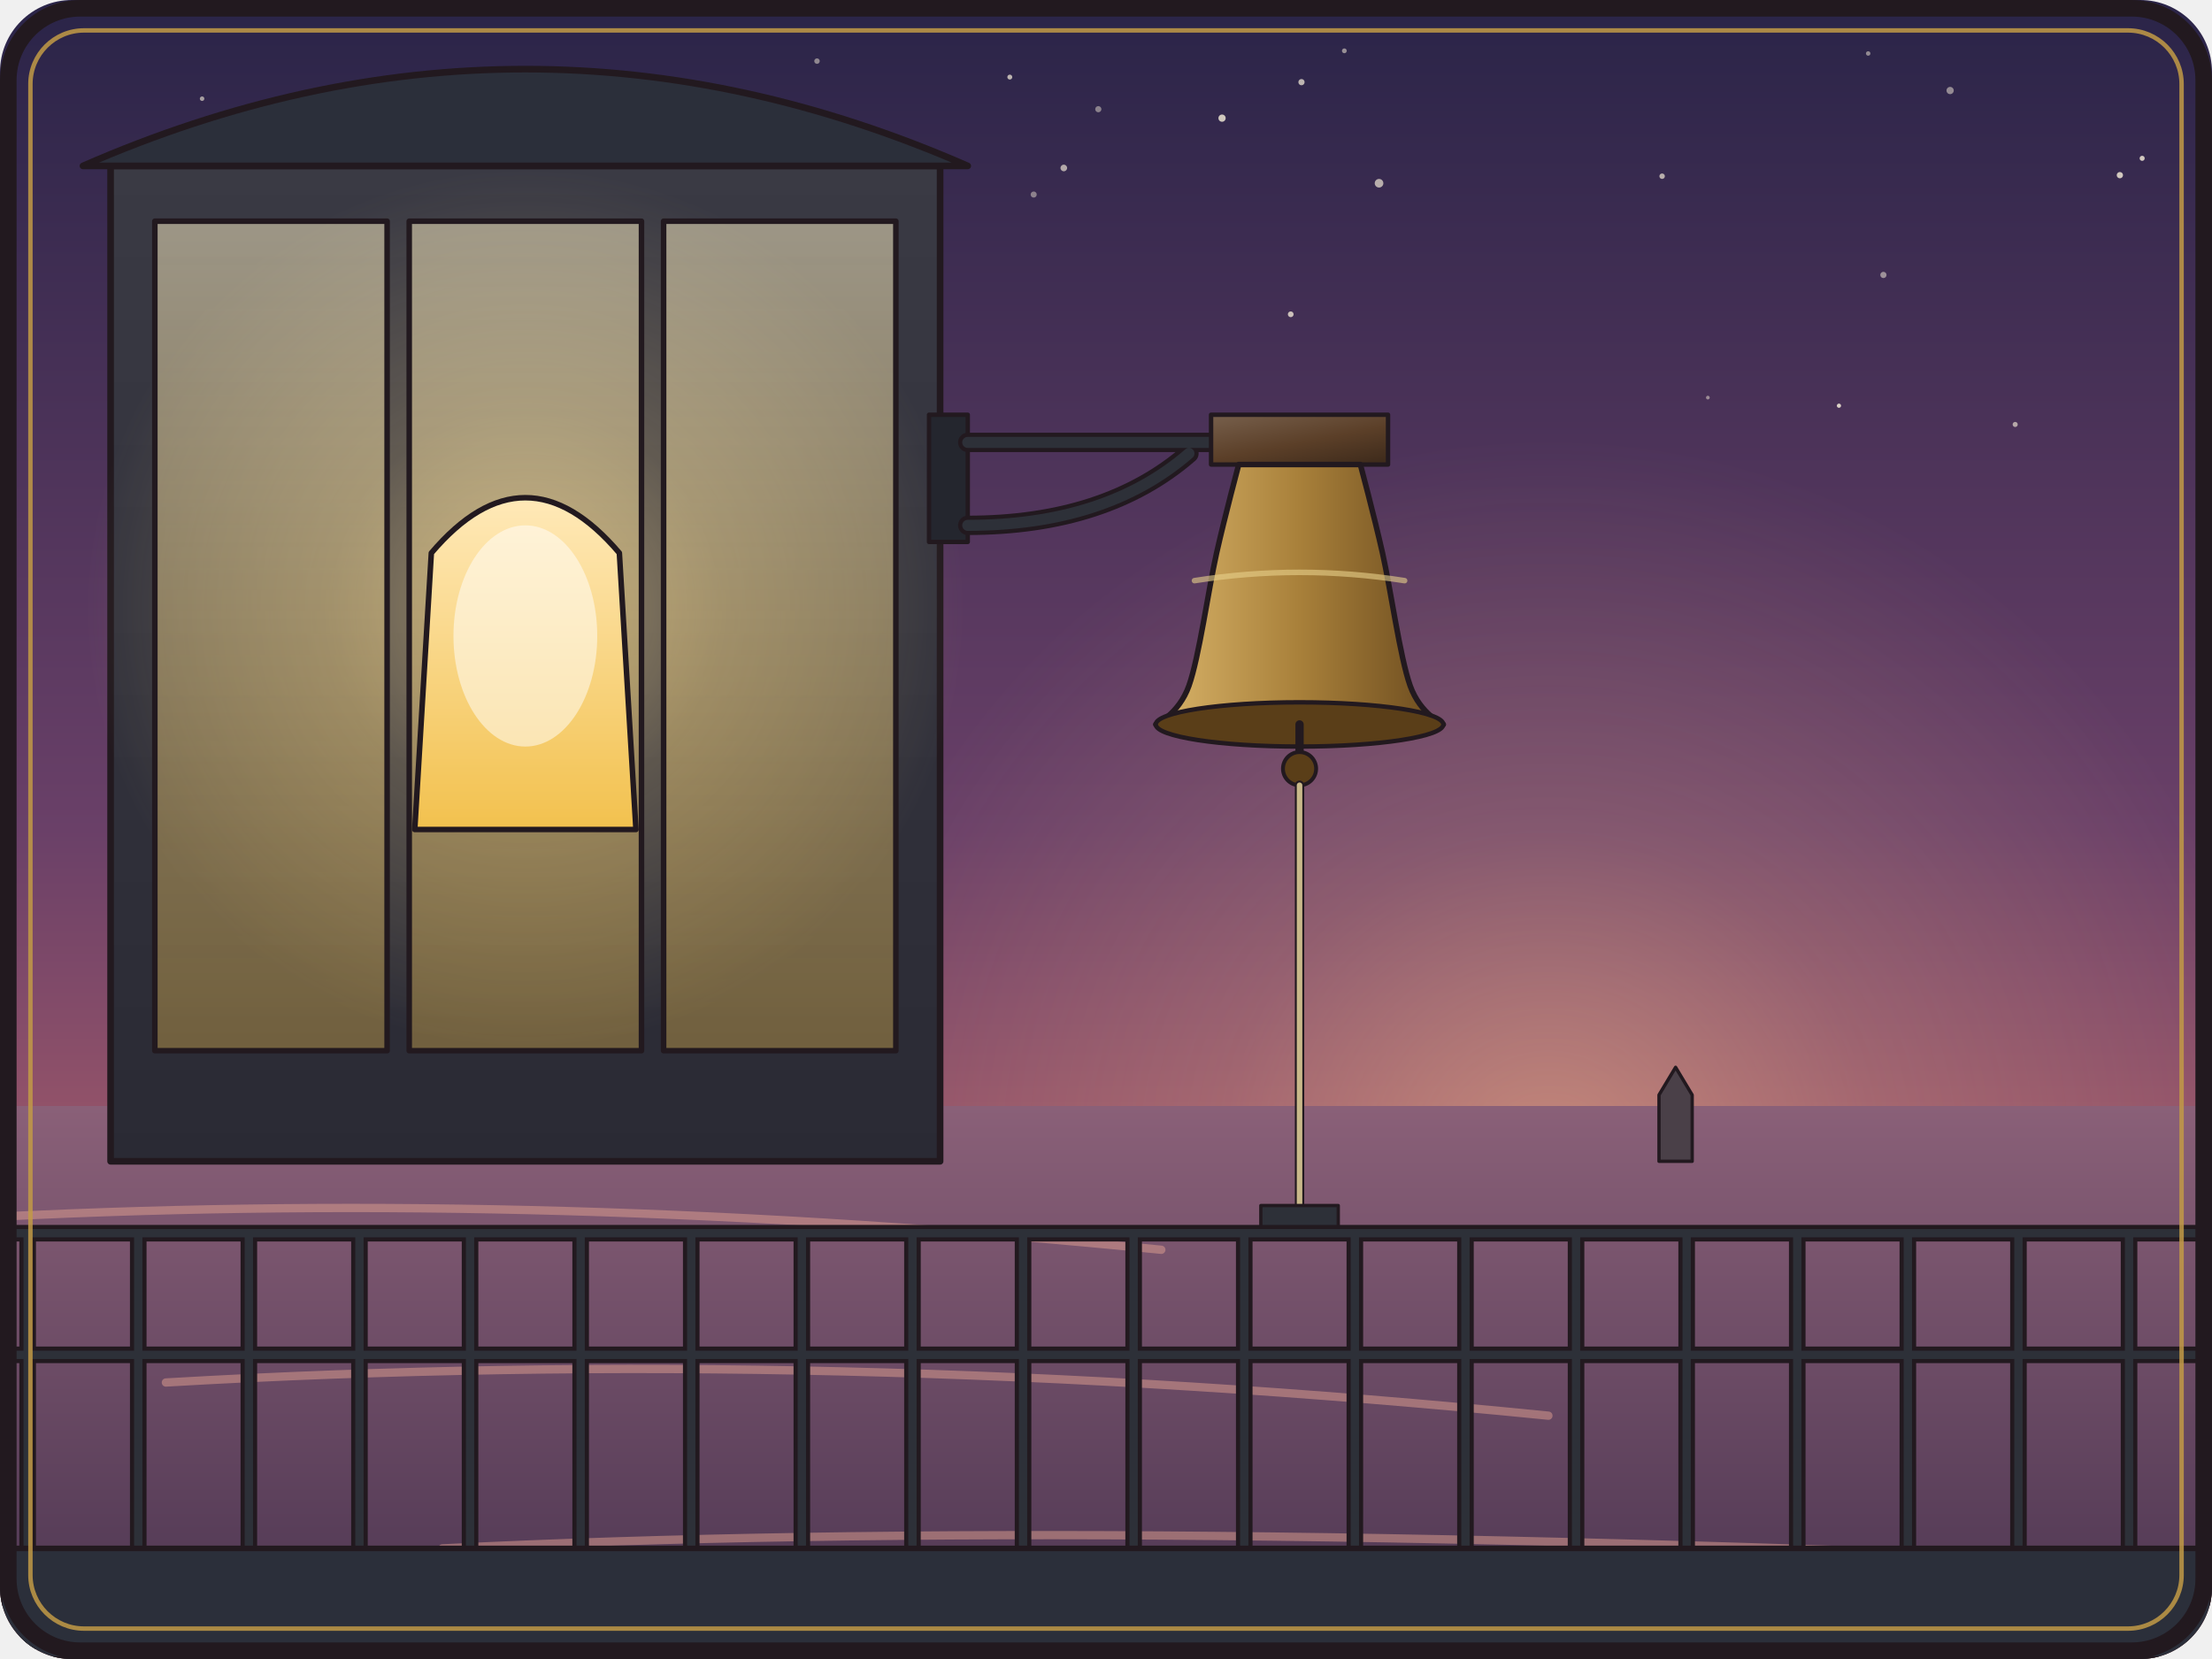
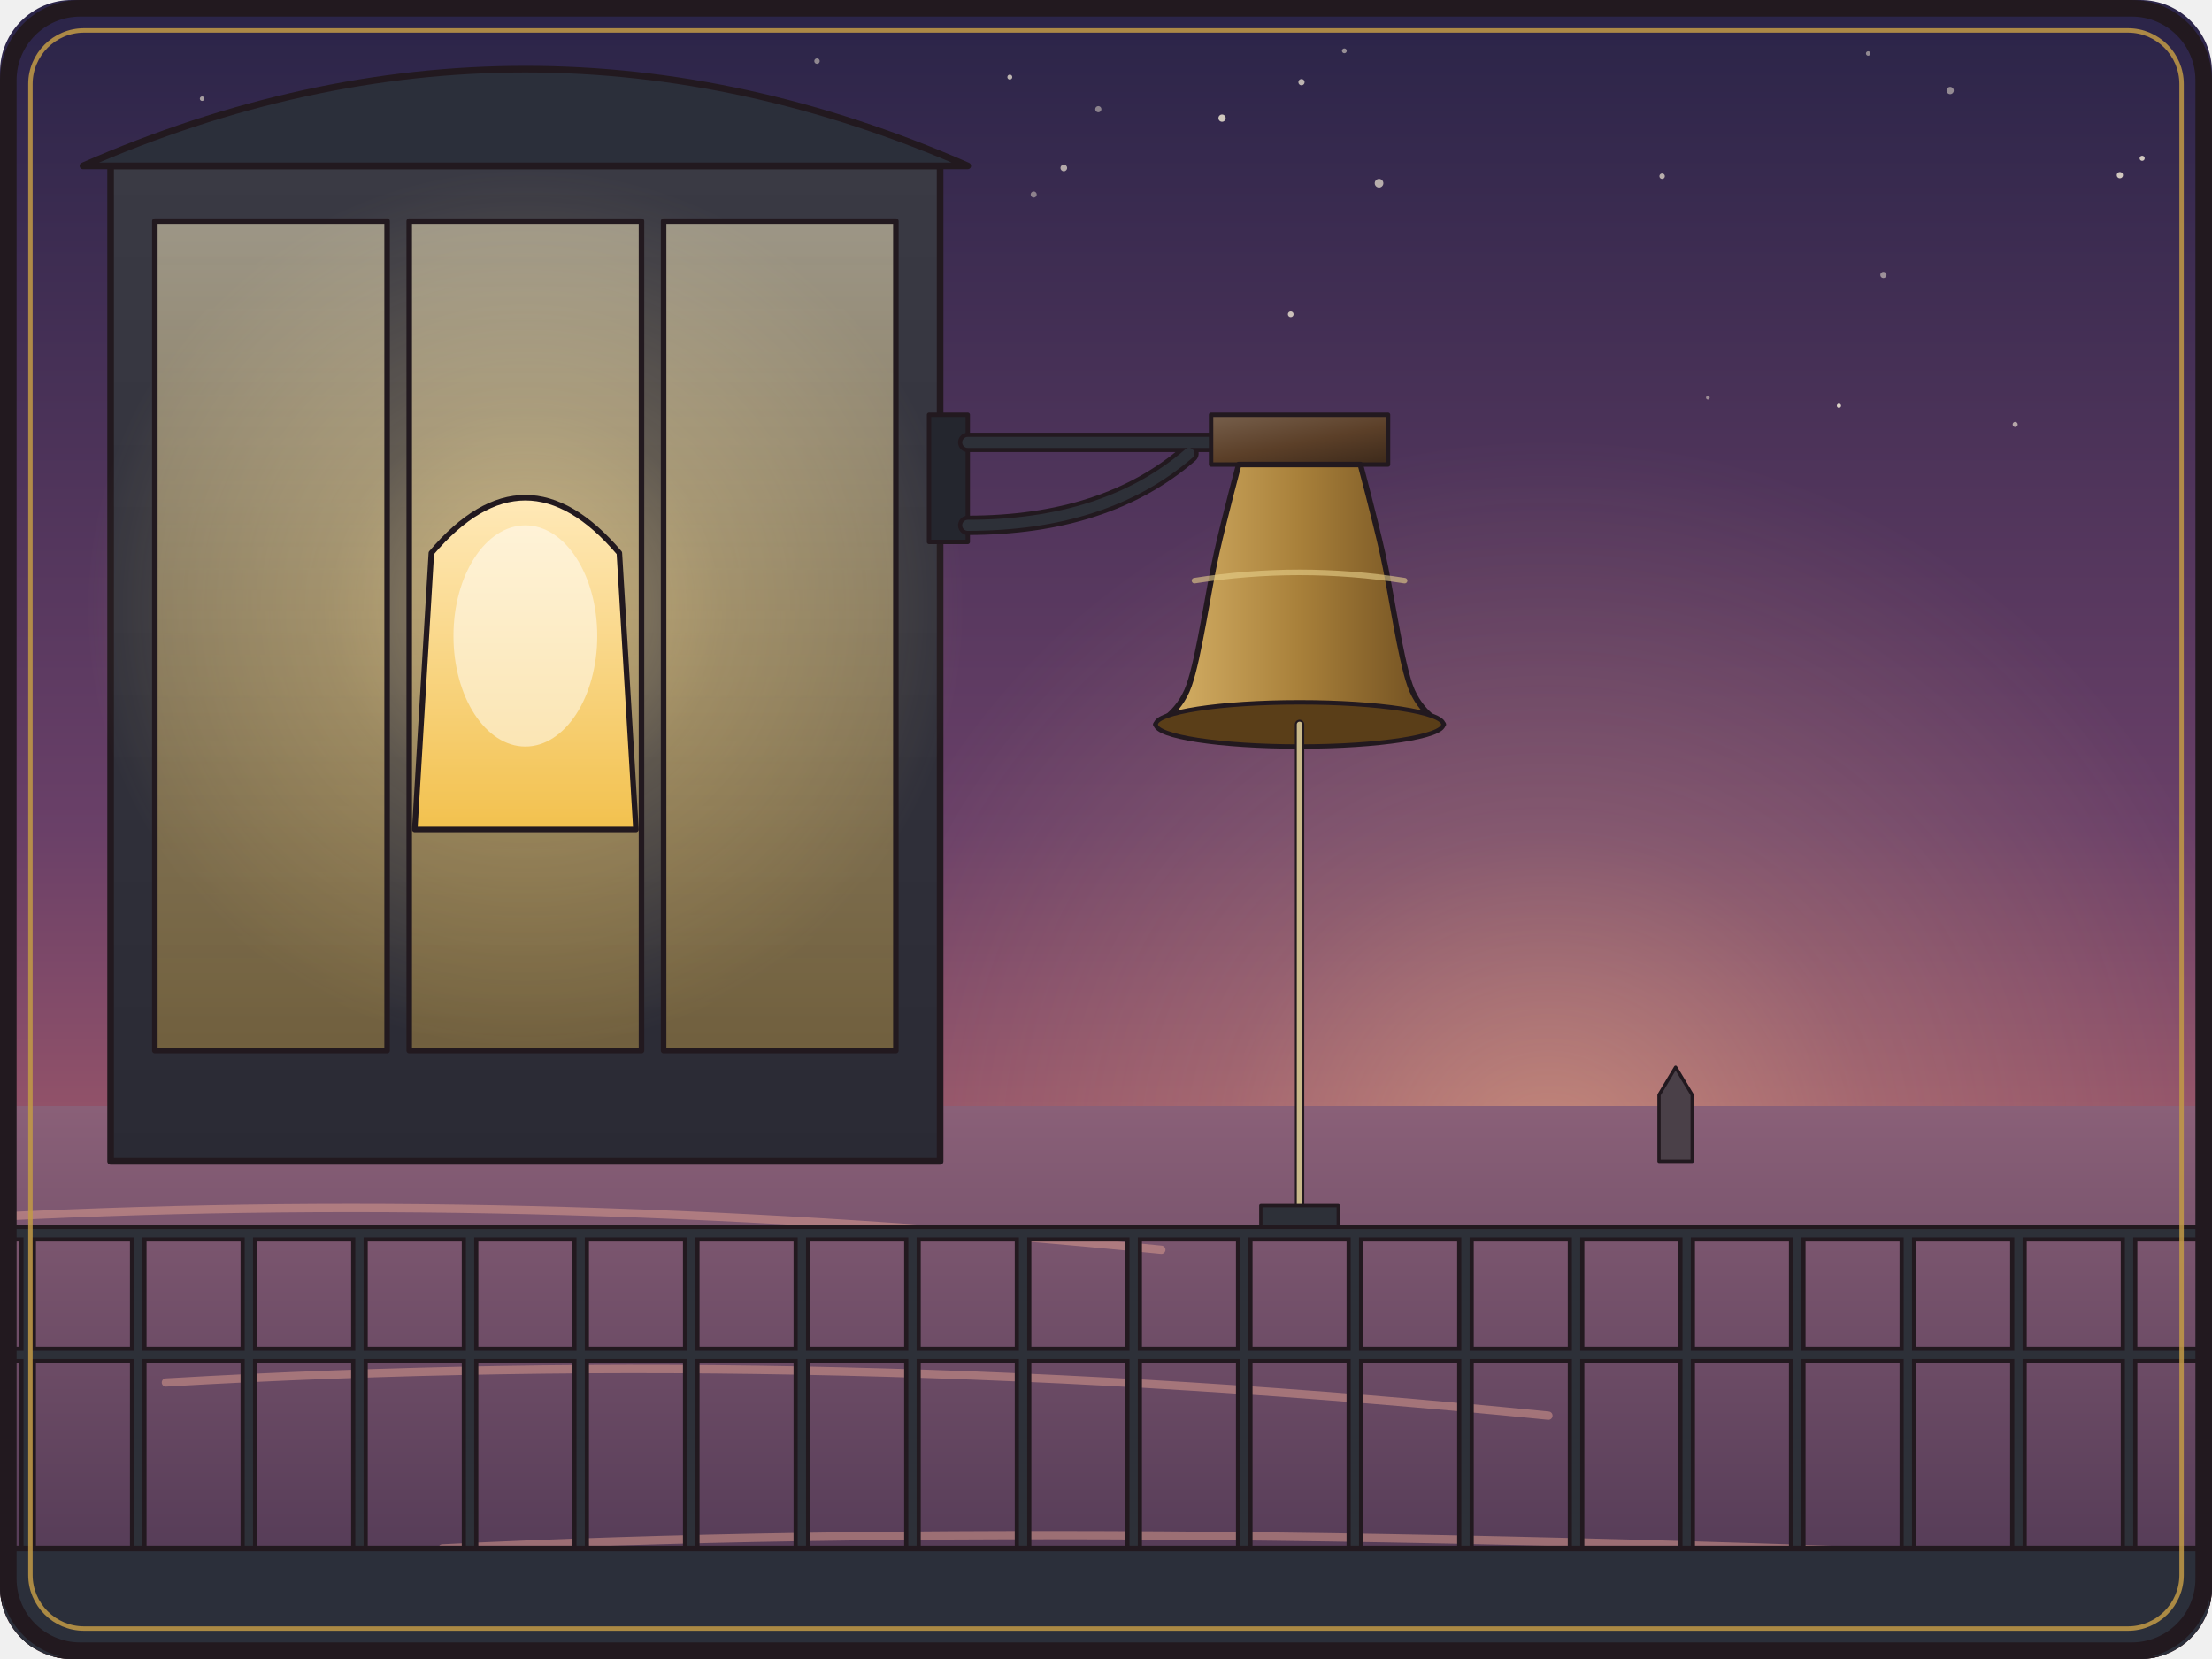
<svg xmlns="http://www.w3.org/2000/svg" viewBox="0 0 800 600" role="img" aria-labelledby="spot-fog-bell-title">
  <defs>
    <linearGradient id="spotfogbell-g0" x1="0" y1="0" x2="0" y2="1">
      <stop offset="0" stop-color="#2a2448" />
      <stop offset="0.5" stop-color="#6a4068" />
      <stop offset="0.8" stop-color="#b0606a" />
      <stop offset="1" stop-color="#e0a070" />
    </linearGradient>
    <radialGradient id="spotfogbell-g1" cx="0.5" cy="0.5" r="0.5">
      <stop offset="0" stop-color="#ffc890" stop-opacity="0.45" />
      <stop offset="0.45" stop-color="#ffc890" stop-opacity="0.18" />
      <stop offset="1" stop-color="#ffc890" stop-opacity="0" />
    </radialGradient>
    <linearGradient id="spotfogbell-g2" x1="0" y1="0" x2="0" y2="1">
      <stop offset="0" stop-color="#8a6078" />
      <stop offset="1" stop-color="#4a3450" />
    </linearGradient>
    <linearGradient id="spotfogbell-g3" x1="0" y1="0" x2="0" y2="1">
      <stop offset="0" stop-color="#3a3a44" />
      <stop offset="1" stop-color="#2a2a34" />
    </linearGradient>
    <radialGradient id="spotfogbell-g4" cx="0.5" cy="0.5" r="0.5">
      <stop offset="0" stop-color="#ffdf94" stop-opacity="0.55" />
      <stop offset="0.45" stop-color="#ffdf94" stop-opacity="0.22" />
      <stop offset="1" stop-color="#ffdf94" stop-opacity="0" />
    </radialGradient>
    <linearGradient id="spotfogbell-g5" x1="0" y1="0" x2="0" y2="1">
      <stop offset="0" stop-color="#fff2c8" stop-opacity="0.5" />
      <stop offset="1" stop-color="#f2c14e" stop-opacity="0.35" />
    </linearGradient>
    <linearGradient id="spotfogbell-g6" x1="0" y1="0" x2="0" y2="1">
      <stop offset="0" stop-color="#ffe9b8" />
      <stop offset="1" stop-color="#f2c14e" />
    </linearGradient>
    <linearGradient id="spotfogbell-g7" x1="0.15" y1="0" x2="0.85" y2="1">
      <stop offset="0" stop-color="#745c48" />
      <stop offset="0.55" stop-color="#5b3f28" />
      <stop offset="1" stop-color="#402c1c" />
    </linearGradient>
    <linearGradient id="spotfogbell-g8" x1="0" y1="0" x2="1" y2="0">
      <stop offset="0" stop-color="#d9b46a" />
      <stop offset="0.5" stop-color="#a8803a" />
      <stop offset="1" stop-color="#6a4a1e" />
    </linearGradient>
    <clipPath id="spotfogbell-c9">
      <rect x="0" y="0" width="800" height="600" rx="26" fill="#000" />
    </clipPath>
  </defs>
  <g clip-path="url(#spotfogbell-c9)">
    <rect x="0" y="0" width="800" height="600" fill="url(#spotfogbell-g0)" />
    <circle cx="560" cy="420" r="260" fill="url(#spotfogbell-g1)" />
    <circle cx="466.81" cy="113.67" r="1.04" fill="#f4ecd8" opacity="0.77" />
    <circle cx="73.09" cy="35.69" r="0.82" fill="#f4ecd8" opacity="0.6" />
    <circle cx="705.29" cy="32.74" r="1.31" fill="#f4ecd8" opacity="0.51" />
    <circle cx="373.85" cy="70.36" r="1.1" fill="#f4ecd8" opacity="0.45" />
    <circle cx="167.71" cy="117.81" r="1.55" fill="#f4ecd8" opacity="0.7" />
    <circle cx="119.55" cy="150.9" r="0.7" fill="#f4ecd8" opacity="0.62" />
    <circle cx="617.67" cy="143.8" r="0.67" fill="#f4ecd8" opacity="0.49" />
    <circle cx="766.68" cy="63.35" r="1.14" fill="#f4ecd8" opacity="0.82" />
    <circle cx="365.21" cy="27.88" r="0.89" fill="#f4ecd8" opacity="0.72" />
    <circle cx="665.08" cy="146.73" r="0.76" fill="#f4ecd8" opacity="0.87" />
    <circle cx="227.76" cy="141.28" r="1.41" fill="#f4ecd8" opacity="0.54" />
    <circle cx="774.74" cy="57.26" r="0.92" fill="#f4ecd8" opacity="0.82" />
    <circle cx="181.35" cy="86.65" r="1.34" fill="#f4ecd8" opacity="0.71" />
    <circle cx="397.22" cy="39.49" r="1.12" fill="#f4ecd8" opacity="0.46" />
    <circle cx="498.75" cy="66.27" r="1.56" fill="#f4ecd8" opacity="0.68" />
    <circle cx="486.2" cy="18.38" r="0.87" fill="#f4ecd8" opacity="0.53" />
    <circle cx="384.74" cy="60.75" r="1.2" fill="#f4ecd8" opacity="0.66" />
    <circle cx="295.48" cy="22.1" r="0.99" fill="#f4ecd8" opacity="0.49" />
    <circle cx="681.16" cy="99.44" r="1.13" fill="#f4ecd8" opacity="0.52" />
    <circle cx="728.82" cy="153.51" r="0.92" fill="#f4ecd8" opacity="0.63" />
    <circle cx="601.13" cy="63.73" r="0.99" fill="#f4ecd8" opacity="0.68" />
    <circle cx="255.43" cy="54.15" r="1.05" fill="#f4ecd8" opacity="0.74" />
    <circle cx="675.65" cy="19.34" r="0.81" fill="#f4ecd8" opacity="0.5" />
    <circle cx="470.7" cy="29.71" r="1.13" fill="#f4ecd8" opacity="0.72" />
    <circle cx="313.24" cy="96.95" r="1.43" fill="#f4ecd8" opacity="0.76" />
    <circle cx="441.97" cy="42.73" r="1.31" fill="#f4ecd8" opacity="0.81" />
    <rect x="0" y="400" width="800" height="200" fill="url(#spotfogbell-g2)" />
    <path d="M0,440Q200,430 420,452M60,500Q300,486 560,512M160,560Q400,548 800,566" fill="none" stroke="#e0a090" stroke-width="3" stroke-linejoin="round" stroke-linecap="round" opacity="0.5" />
    <path d="M600,420L600,396L606,386L612,396L612,420Z" fill="#4a4048" stroke="#22191f" stroke-width="1.2" stroke-linejoin="round" stroke-linecap="round" />
    <rect x="40" y="60" width="300" height="360" fill="url(#spotfogbell-g3)" stroke="#22191f" stroke-width="2.4" stroke-linejoin="round" stroke-linecap="round" />
    <circle cx="190" cy="220" r="160" fill="url(#spotfogbell-g4)" />
    <rect x="56" y="80" width="84" height="300" fill="url(#spotfogbell-g5)" stroke="#22191f" stroke-width="2" stroke-linejoin="round" stroke-linecap="round" />
    <rect x="148" y="80" width="84" height="300" fill="url(#spotfogbell-g5)" stroke="#22191f" stroke-width="2" stroke-linejoin="round" stroke-linecap="round" />
    <rect x="240" y="80" width="84" height="300" fill="url(#spotfogbell-g5)" stroke="#22191f" stroke-width="2" stroke-linejoin="round" stroke-linecap="round" />
    <path d="M150,300L230,300L224,200Q190,160 156,200Z" fill="url(#spotfogbell-g6)" stroke="#22191f" stroke-width="2" stroke-linejoin="round" stroke-linecap="round" />
    <ellipse cx="190" cy="230" rx="26" ry="40" fill="#ffffff" opacity="0.5" />
    <path d="M30,60Q190,-10 350,60Z" fill="#2b2f3a" stroke="#22191f" stroke-width="2.4" stroke-linejoin="round" stroke-linecap="round" />
    <rect x="336" y="150" width="14" height="46" fill="#24262e" stroke="#22191f" stroke-width="1.6" stroke-linejoin="round" stroke-linecap="round" />
    <path d="M350,160H470M350,190Q400,190 430,164" fill="none" stroke="#22191f" stroke-width="7" stroke-linejoin="round" stroke-linecap="round" />
    <path d="M350,160H470M350,190Q400,190 430,164" fill="none" stroke="#2d3038" stroke-width="4" stroke-linejoin="round" stroke-linecap="round" />
    <rect x="438" y="150" width="64" height="18" fill="url(#spotfogbell-g7)" stroke="#22191f" stroke-width="1.6" stroke-linejoin="round" stroke-linecap="round" />
    <path d="M448,168C448,168 492,168 492,168C492,168 497,186.67 500,200C503,213.33 506.33,237.67 510,248C513.67,258.33 522,262 522,262C522,262 418,262 418,262C418,262 426.33,258.33 430,248C433.67,237.67 437,213.33 440,200C443,186.67 448,168 448,168Z" fill="url(#spotfogbell-g8)" stroke="#22191f" stroke-width="2" stroke-linejoin="round" stroke-linecap="round" />
    <ellipse cx="470" cy="262" rx="52" ry="8" fill="#5a3e18" stroke="#22191f" stroke-width="1.6" stroke-linejoin="round" stroke-linecap="round" />
    <path d="M432,210Q470,204 508,210" fill="none" stroke="#e8d08a" stroke-width="2" stroke-linejoin="round" stroke-linecap="round" opacity="0.6" />
-     <path d="M470,262V274" fill="none" stroke="#22191f" stroke-width="3" stroke-linejoin="round" stroke-linecap="round" />
-     <circle cx="470" cy="278" r="6" fill="#5a3e18" stroke="#22191f" stroke-width="1.4" stroke-linejoin="round" stroke-linecap="round" />
-     <path d="M470,284V438" fill="none" stroke="#22191f" stroke-width="3.4" stroke-linejoin="round" stroke-linecap="round" />
-     <path d="M470,284V438" fill="none" stroke="#c9b98a" stroke-width="2" stroke-linejoin="round" stroke-linecap="round" />
+     <path d="M470,262V438" fill="none" stroke="#22191f" stroke-width="3.4" stroke-linejoin="round" stroke-linecap="round" />
+     <path d="M470,262V438" fill="none" stroke="#c9b98a" stroke-width="2" stroke-linejoin="round" stroke-linecap="round" />
    <rect x="456" y="436" width="28" height="8" fill="#2d3038" stroke="#22191f" stroke-width="1.2" stroke-linejoin="round" stroke-linecap="round" />
    <path d="M0,446H800M0,490H800M10,446V600M50,446V600M90,446V600M130,446V600M170,446V600M210,446V600M250,446V600M290,446V600M330,446V600M370,446V600M410,446V600M450,446V600M490,446V600M530,446V600M570,446V600M610,446V600M650,446V600M690,446V600M730,446V600M770,446V600" fill="none" stroke="#22191f" stroke-width="6" stroke-linejoin="round" stroke-linecap="round" />
    <path d="M0,446H800M0,490H800M10,446V600M50,446V600M90,446V600M130,446V600M170,446V600M210,446V600M250,446V600M290,446V600M330,446V600M370,446V600M410,446V600M450,446V600M490,446V600M530,446V600M570,446V600M610,446V600M650,446V600M690,446V600M730,446V600M770,446V600" fill="none" stroke="#2d3038" stroke-width="3" stroke-linejoin="round" stroke-linecap="round" />
    <rect x="0" y="560" width="800" height="40" fill="#2b2f3a" stroke="#22191f" stroke-width="2" stroke-linejoin="round" stroke-linecap="round" />
  </g>
  <rect x="3" y="3" width="794" height="594" rx="26" fill="none" stroke="#22191f" stroke-width="6" stroke-linejoin="round" stroke-linecap="round" />
  <rect x="11" y="11" width="778" height="578" rx="19.4" fill="none" stroke="#c29a45" stroke-width="1.6" stroke-linejoin="round" stroke-linecap="round" opacity="0.85" />
</svg>
